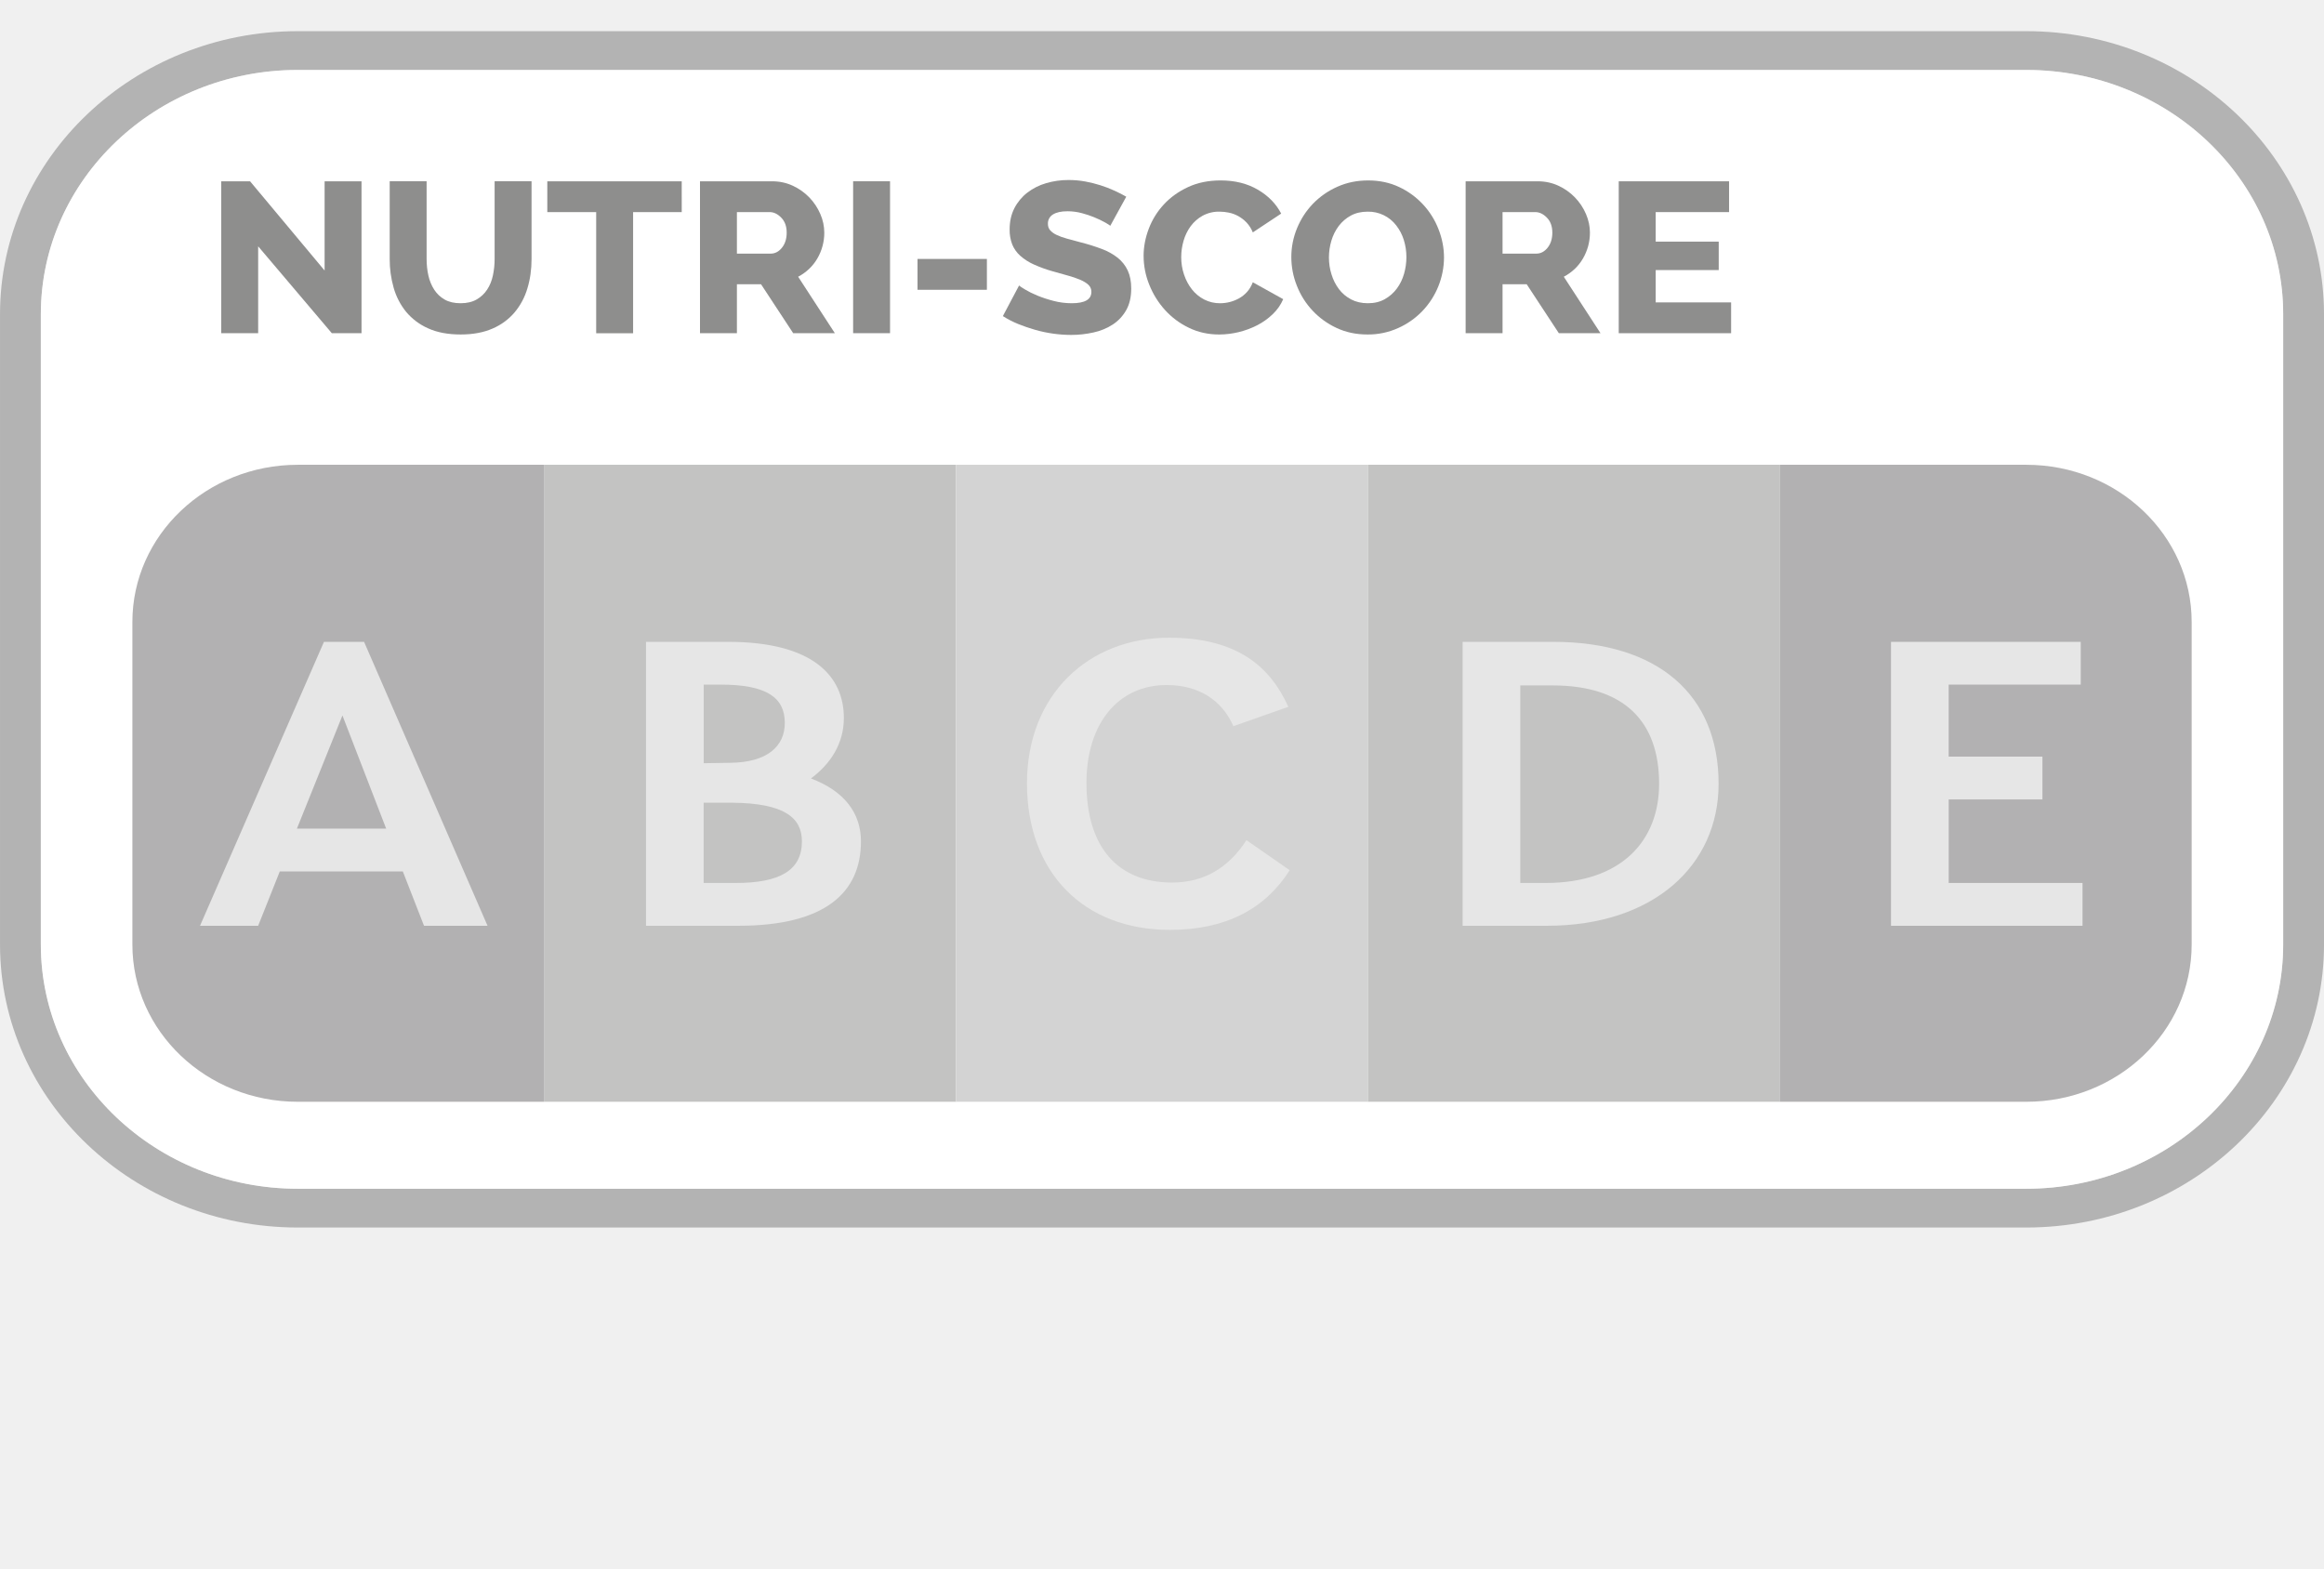
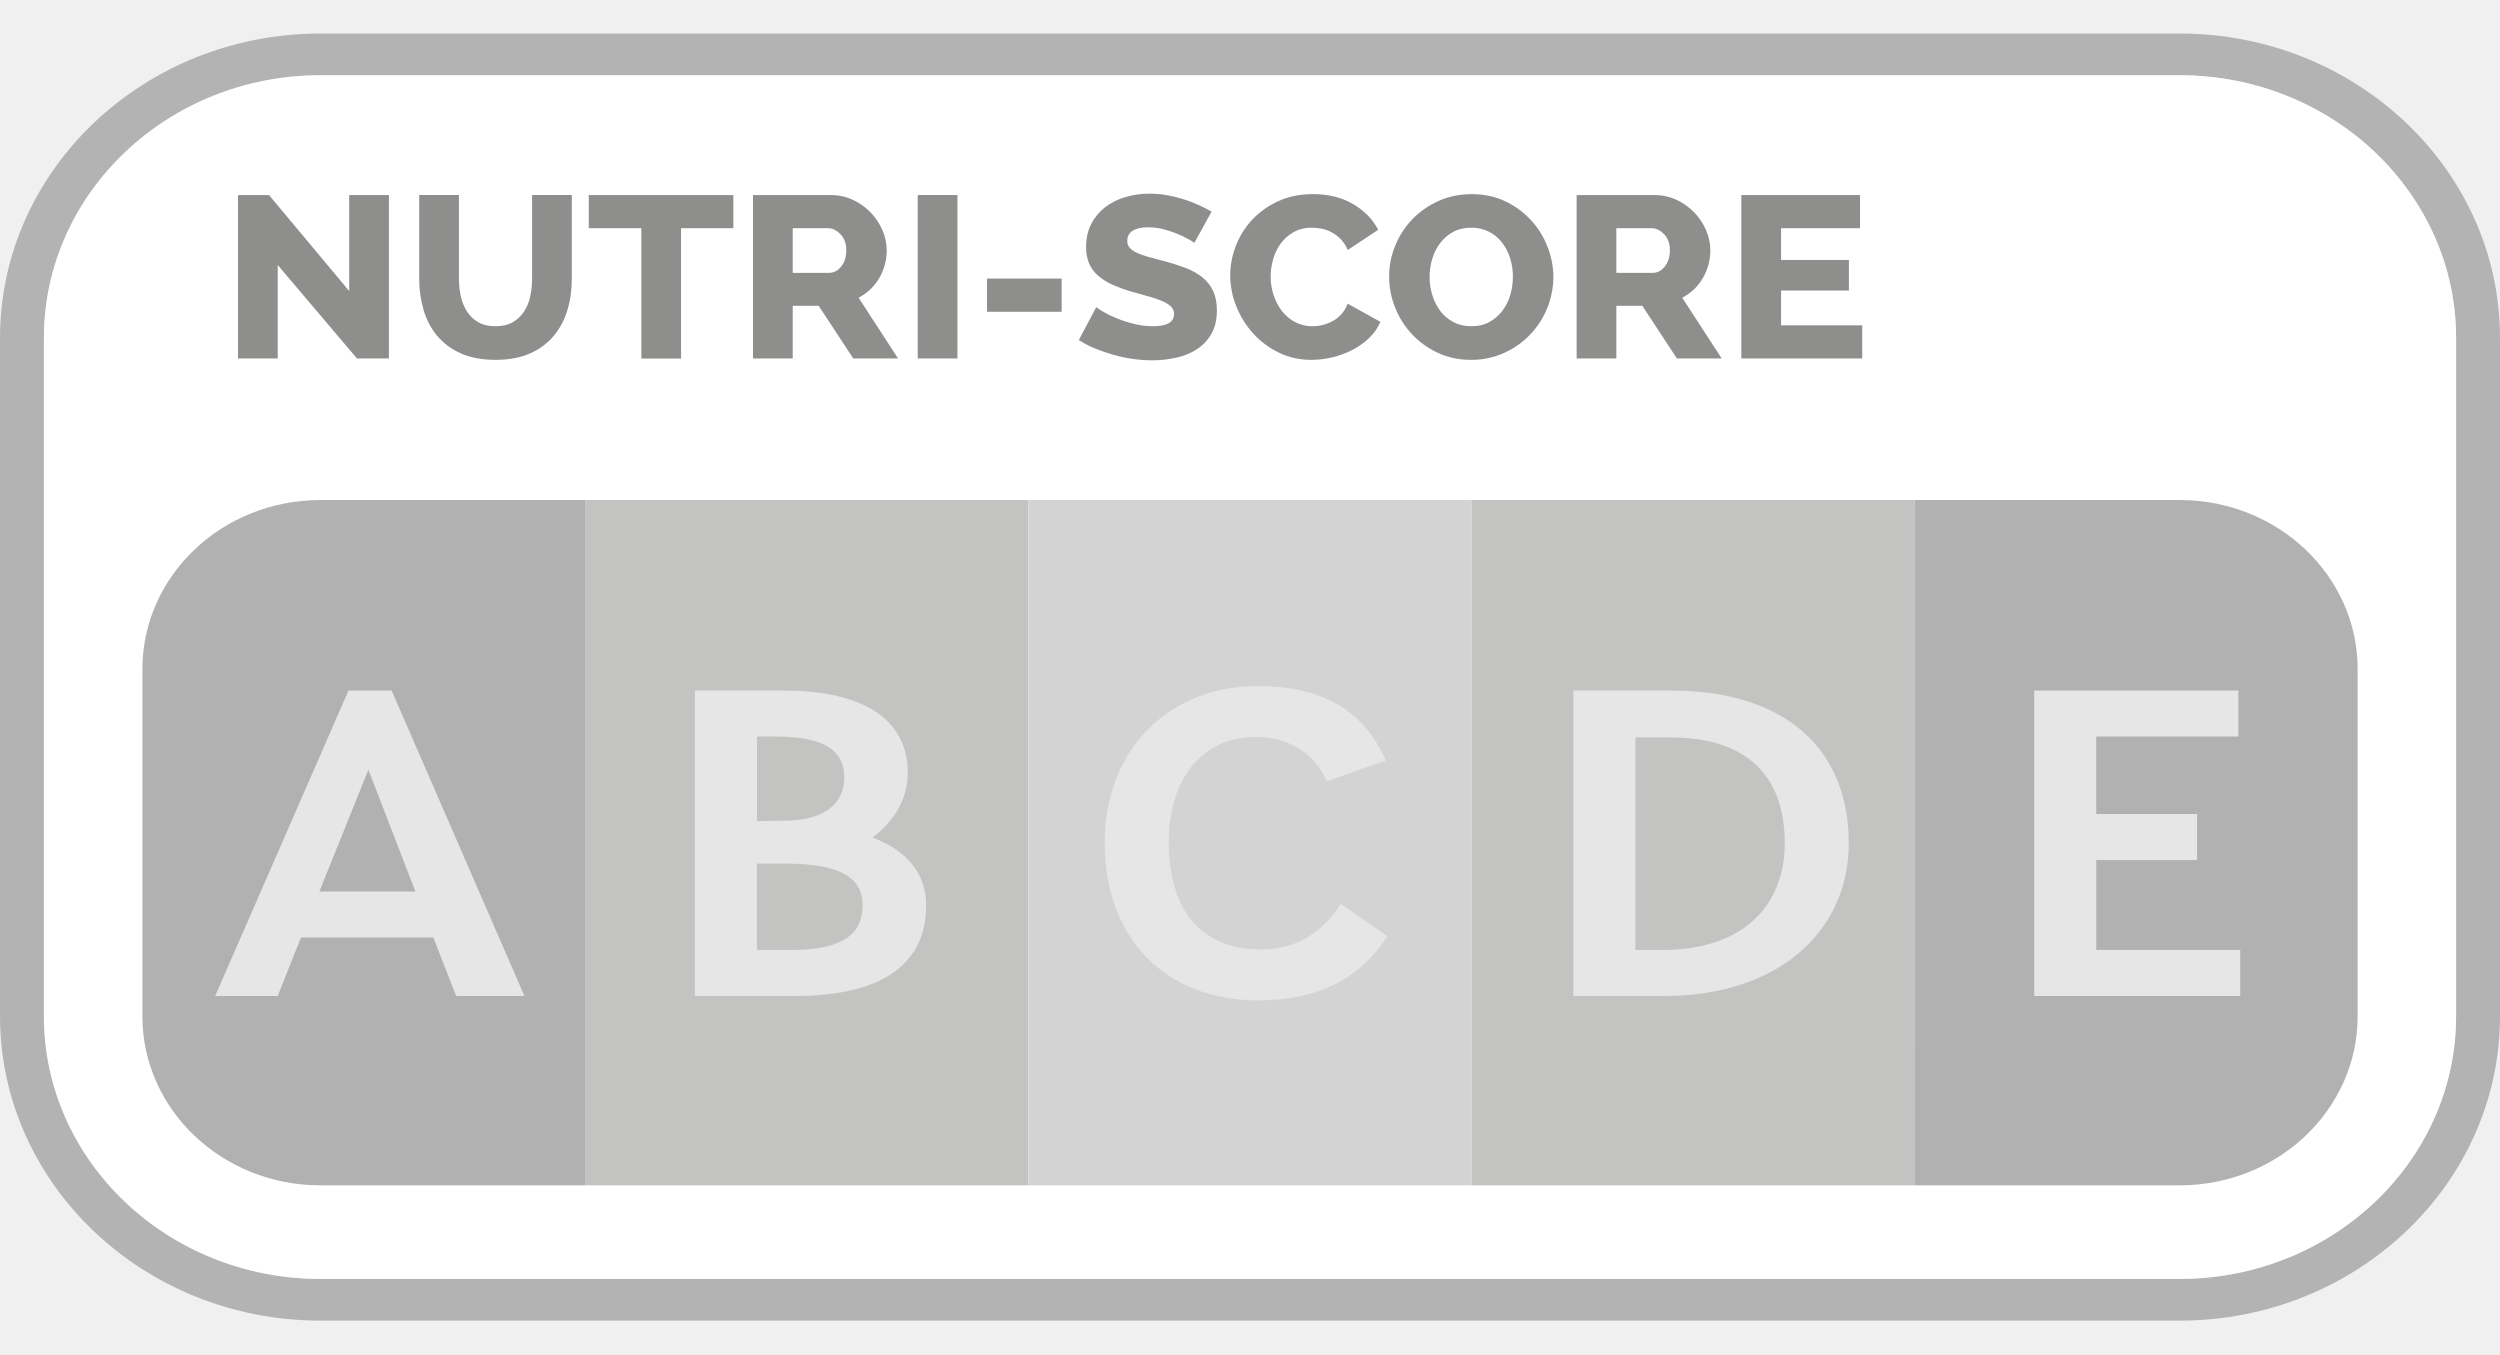
- <svg xmlns="http://www.w3.org/2000/svg" id="svg2032" width="240" height="162" version="1.1" viewBox="0 0 240 162">
+ <svg xmlns="http://www.w3.org/2000/svg" id="svg2032" width="240" height="130" version="1.1" viewBox="0 0 240 130">
  <defs id="defs2029">
    <clipPath id="clipPath1836" clipPathUnits="userSpaceOnUse">
      <path id="path1838" stroke-width="1" d="M-576.406-131.683h841.89v595.276h-841.89z" />
    </clipPath>
    <clipPath id="clipPath1817" clipPathUnits="userSpaceOnUse">
      <path id="path1819" stroke-width="1" d="M-480.445-91.617h841.89V503.66h-841.89z" />
    </clipPath>
    <clipPath id="clipPath1872" clipPathUnits="userSpaceOnUse">
      <path id="path1874" stroke-width="1" d="M-488.313-132.237h841.89v595.276h-841.89z" />
    </clipPath>
    <clipPath id="clipPath1878" clipPathUnits="userSpaceOnUse">
      <path id="path1880" stroke-width="1" d="M-519.714-136.177h841.89V459.1h-841.89z" />
    </clipPath>
    <clipPath id="clipPath1886" clipPathUnits="userSpaceOnUse">
      <path id="path1888" stroke-width="1" d="M-521.325-134.642h841.89v595.276h-841.89z" />
    </clipPath>
    <clipPath id="clipPath1892" clipPathUnits="userSpaceOnUse">
      <path id="path1894" stroke-width="1" d="M-532.144-130.648h841.89v595.276h-841.89z" />
    </clipPath>
    <clipPath id="clipPath1898" clipPathUnits="userSpaceOnUse">
      <path id="path1900" stroke-width="1" d="M-500.02-102.749h841.89v595.276h-841.89z" />
    </clipPath>
    <clipPath id="clipPath1904" clipPathUnits="userSpaceOnUse">
      <path id="path1906" stroke-width="1" d="M-522.55-115.224h841.89v595.276h-841.89z" />
    </clipPath>
    <clipPath id="clipPath1910" clipPathUnits="userSpaceOnUse">
      <path id="path1912" stroke-width="1" d="M-561.373-85.195h841.89v595.276h-841.89z" />
    </clipPath>
    <clipPath id="clipPath1916" clipPathUnits="userSpaceOnUse">
      <path id="path1918" stroke-width="1" d="M-562.786-87.568h841.89v595.276h-841.89z" />
    </clipPath>
    <clipPath id="clipPath1593" clipPathUnits="userSpaceOnUse">
      <path id="path1595" stroke-width="1" d="M-503.056-291.81h841.89v595.277h-841.89z" />
    </clipPath>
    <clipPath id="clipPath1929" clipPathUnits="userSpaceOnUse">
      <path id="path1931" stroke-width="1" d="M-503.055-239.322h841.89v595.276h-841.89z" />
    </clipPath>
    <clipPath id="clipPath1605" clipPathUnits="userSpaceOnUse">
      <path id="path1607" stroke-width="1" d="M-427.382-279.942h841.89v595.276h-841.89z" />
    </clipPath>
    <clipPath id="clipPath1618" clipPathUnits="userSpaceOnUse">
      <path id="path1620" stroke-width="1" d="M-458.785-283.881h841.89v595.276h-841.89z" />
    </clipPath>
    <clipPath id="clipPath1611" clipPathUnits="userSpaceOnUse">
      <path id="path1613" stroke-width="1" d="M-460.394-282.347h841.89v595.276h-841.89z" />
    </clipPath>
    <clipPath id="clipPath1599" clipPathUnits="userSpaceOnUse">
      <path id="path1601" stroke-width="1" d="M-471.214-278.353h841.89v595.276h-841.89z" />
    </clipPath>
    <clipPath id="clipPath1624" clipPathUnits="userSpaceOnUse">
      <path id="path1626" stroke-width="1" d="M-441.091-250.452h841.89v595.276h-841.89z" />
    </clipPath>
    <clipPath id="clipPath1630" clipPathUnits="userSpaceOnUse">
      <path id="path1632" stroke-width="1" d="M-461.62-262.929h841.89v595.276h-841.89z" />
    </clipPath>
    <clipPath id="clipPath1636" clipPathUnits="userSpaceOnUse">
      <path id="path1638" stroke-width="1" d="M-478.601-250.452h841.89v595.276h-841.89z" />
    </clipPath>
    <clipPath id="clipPath1642" clipPathUnits="userSpaceOnUse">
      <path id="path1644" stroke-width="1" d="M-420.708-232.9h841.89v595.276h-841.89z" />
    </clipPath>
    <clipPath id="clipPath1922" clipPathUnits="userSpaceOnUse">
      <path id="path1924" stroke-width="1" d="M-422.121-235.273h841.89v595.276h-841.89z" />
    </clipPath>
    <clipPath id="clipPath1866" clipPathUnits="userSpaceOnUse">
      <path id="path1868" stroke-width="1" d="M-625.833-291.81h841.89v595.277h-841.89z" />
    </clipPath>
    <clipPath id="clipPath1717" clipPathUnits="userSpaceOnUse">
      <path id="path1719" stroke-width="1" d="M-625.833-239.322h841.89v595.276h-841.89z" />
    </clipPath>
    <clipPath id="clipPath1729" clipPathUnits="userSpaceOnUse">
      <path id="path1731" stroke-width="1" d="M-542.292-239.322h841.89v595.276h-841.89z" />
    </clipPath>
    <clipPath id="clipPath1735" clipPathUnits="userSpaceOnUse">
      <path id="path1737" stroke-width="1" d="M-586.47-262.929h841.89v595.276h-841.89z" />
    </clipPath>
    <clipPath id="clipPath1741" clipPathUnits="userSpaceOnUse">
      <path id="path1743" stroke-width="1" d="M-601.38-250.452h841.89v595.276h-841.89z" />
    </clipPath>
    <clipPath id="clipPath1747" clipPathUnits="userSpaceOnUse">
      <path id="path1749" stroke-width="1" d="M-550.16-279.942h841.89v595.276h-841.89z" />
    </clipPath>
    <clipPath id="clipPath1759" clipPathUnits="userSpaceOnUse">
      <path id="path1761" stroke-width="1" d="M-581.562-283.881h841.89v595.276h-841.89z" />
    </clipPath>
    <clipPath id="clipPath1765" clipPathUnits="userSpaceOnUse">
      <path id="path1767" stroke-width="1" d="M-583.172-282.347h841.89v595.276h-841.89z" />
    </clipPath>
    <clipPath id="clipPath1773" clipPathUnits="userSpaceOnUse">
      <path id="path1775" stroke-width="1" d="M-593.991-278.353h841.89v595.276h-841.89z" />
    </clipPath>
    <clipPath id="clipPath1779" clipPathUnits="userSpaceOnUse">
      <path id="path1781" stroke-width="1" d="M-563.464-232.9h841.89v595.276h-841.89z" />
    </clipPath>
    <clipPath id="clipPath1785" clipPathUnits="userSpaceOnUse">
      <path id="path1787" stroke-width="1" d="M-564.877-235.273h841.89v595.276h-841.89z" />
    </clipPath>
    <clipPath id="clipPath1792" clipPathUnits="userSpaceOnUse">
      <path id="path1794" stroke-width="1" d="M-503.055-216.392h841.89v595.276h-841.89z" />
    </clipPath>
    <clipPath id="clipPath1753" clipPathUnits="userSpaceOnUse">
      <path id="path1755" stroke-width="1" d="M-503.055-163.905h841.89v595.276h-841.89z" />
    </clipPath>
    <clipPath id="clipPath1723" clipPathUnits="userSpaceOnUse">
      <path id="path1725" stroke-width="1" d="M-419.514-163.905h841.89v595.276h-841.89z" />
    </clipPath>
    <clipPath id="clipPath1798" clipPathUnits="userSpaceOnUse">
      <path id="path1800" stroke-width="1" d="M-427.382-204.525h841.89v595.276h-841.89z" />
    </clipPath>
    <clipPath id="clipPath1804" clipPathUnits="userSpaceOnUse">
      <path id="path1806" stroke-width="1" d="M-458.784-208.465h841.89v595.276h-841.89z" />
    </clipPath>
    <clipPath id="clipPath1810" clipPathUnits="userSpaceOnUse">
      <path id="path1812" stroke-width="1" d="M-460.394-206.93h841.89v595.276h-841.89z" />
    </clipPath>
    <clipPath id="clipPath1823" clipPathUnits="userSpaceOnUse">
      <path id="path1825" stroke-width="1" d="M-471.213-202.936h841.89V392.34h-841.89z" />
    </clipPath>
    <clipPath id="clipPath1830" clipPathUnits="userSpaceOnUse">
      <path id="path1832" stroke-width="1" d="M-437.456-175.036h841.89V420.24h-841.89z" />
    </clipPath>
    <clipPath id="clipPath1848" clipPathUnits="userSpaceOnUse">
      <path id="path1850" stroke-width="1" d="M-480.209-175.036h841.89V420.24h-841.89z" />
    </clipPath>
    <clipPath id="clipPath1842" clipPathUnits="userSpaceOnUse">
      <path id="path1844" stroke-width="1" d="M-460.551-157.483h841.89v595.276h-841.89z" />
    </clipPath>
    <clipPath id="clipPath1854" clipPathUnits="userSpaceOnUse">
      <path id="path1856" stroke-width="1" d="M-461.964-159.856h841.89V435.42h-841.89z" />
    </clipPath>
    <clipPath id="clipPath1860" clipPathUnits="userSpaceOnUse">
      <path id="path1862" stroke-width="1" d="M-452.876-180.763h841.89v595.276h-841.89z" />
    </clipPath>
    <clipPath id="clipPath1648" clipPathUnits="userSpaceOnUse">
      <path id="path1650" stroke-width="1" d="M-625.835-216.392h841.89v595.276h-841.89z" />
    </clipPath>
    <clipPath id="clipPath1655" clipPathUnits="userSpaceOnUse">
      <path id="path1657" stroke-width="1" d="M-625.833-163.905h841.89v595.276h-841.89z" />
    </clipPath>
    <clipPath id="clipPath1661" clipPathUnits="userSpaceOnUse">
      <path id="path1663" stroke-width="1" d="M-542.292-163.905h841.89v595.276h-841.89z" />
    </clipPath>
    <clipPath id="clipPath1673" clipPathUnits="userSpaceOnUse">
      <path id="path1675" stroke-width="1" d="M-550.16-204.525h841.89v595.276h-841.89z" />
    </clipPath>
    <clipPath id="clipPath1667" clipPathUnits="userSpaceOnUse">
      <path id="path1669" stroke-width="1" d="M-581.562-208.465h841.89v595.276h-841.89z" />
    </clipPath>
    <clipPath id="clipPath1687" clipPathUnits="userSpaceOnUse">
      <path id="path1689" stroke-width="1" d="M-583.173-206.93h841.89v595.276h-841.89z" />
    </clipPath>
    <clipPath id="clipPath1680" clipPathUnits="userSpaceOnUse">
      <path id="path1682" stroke-width="1" d="M-593.993-202.935h841.89V392.34h-841.89z" />
    </clipPath>
    <clipPath id="clipPath1693" clipPathUnits="userSpaceOnUse">
      <path id="path1695" stroke-width="1" d="M-561.868-175.036h841.89V420.24h-841.89z" />
    </clipPath>
    <clipPath id="clipPath1699" clipPathUnits="userSpaceOnUse">
      <path id="path1701" stroke-width="1" d="M-582.388-187.512h841.89v595.276h-841.89z" />
    </clipPath>
    <clipPath id="clipPath1705" clipPathUnits="userSpaceOnUse">
      <path id="path1707" stroke-width="1" d="M-603.22-157.483h841.89v595.276h-841.89z" />
    </clipPath>
    <clipPath id="clipPath1711" clipPathUnits="userSpaceOnUse">
      <path id="path1713" stroke-width="1" d="M-604.633-159.856h841.89V435.42h-841.89z" />
    </clipPath>
    <clipPath id="clipPath1836-3" clipPathUnits="userSpaceOnUse">
      <path id="path1838-6" stroke-width="1" d="M-576.406-131.683h841.89v595.276h-841.89z" />
    </clipPath>
    <clipPath id="clipPath1817-7" clipPathUnits="userSpaceOnUse">
      <path id="path1819-5" stroke-width="1" d="M-480.445-91.617h841.89V503.66h-841.89z" />
    </clipPath>
    <clipPath id="clipPath1872-3" clipPathUnits="userSpaceOnUse">
      <path id="path1874-5" stroke-width="1" d="M-488.313-132.237h841.89v595.276h-841.89z" />
    </clipPath>
    <clipPath id="clipPath1878-6" clipPathUnits="userSpaceOnUse">
      <path id="path1880-2" stroke-width="1" d="M-519.714-136.177h841.89V459.1h-841.89z" />
    </clipPath>
    <clipPath id="clipPath1886-9" clipPathUnits="userSpaceOnUse">
      <path id="path1888-1" stroke-width="1" d="M-521.325-134.642h841.89v595.276h-841.89z" />
    </clipPath>
    <clipPath id="clipPath1892-2" clipPathUnits="userSpaceOnUse">
      <path id="path1894-7" stroke-width="1" d="M-532.144-130.648h841.89v595.276h-841.89z" />
    </clipPath>
    <clipPath id="clipPath1898-0" clipPathUnits="userSpaceOnUse">
      <path id="path1900-9" stroke-width="1" d="M-500.02-102.749h841.89v595.276h-841.89z" />
    </clipPath>
    <clipPath id="clipPath1904-3" clipPathUnits="userSpaceOnUse">
      <path id="path1906-6" stroke-width="1" d="M-522.55-115.224h841.89v595.276h-841.89z" />
    </clipPath>
    <clipPath id="clipPath1910-0" clipPathUnits="userSpaceOnUse">
      <path id="path1912-6" stroke-width="1" d="M-561.373-85.195h841.89v595.276h-841.89z" />
    </clipPath>
    <clipPath id="clipPath1916-2" clipPathUnits="userSpaceOnUse">
      <path id="path1918-6" stroke-width="1" d="M-562.786-87.568h841.89v595.276h-841.89z" />
    </clipPath>
    <clipPath id="clipPath2322" clipPathUnits="userSpaceOnUse">
      <path id="path2324" stroke-width="1" d="M-537.03-102.748h841.89v595.276h-841.89z" />
    </clipPath>
    <clipPath id="clipPath2310" clipPathUnits="userSpaceOnUse">
      <path id="path2312" stroke-width="1" d="M-479.578-329.849h841.89v595.276h-841.89z" />
    </clipPath>
    <clipPath id="clipPath2316" clipPathUnits="userSpaceOnUse">
      <path id="path2318" stroke-width="1" d="M-479.578-331.758h841.89v595.276h-841.89z" />
    </clipPath>
    <clipPath id="clipPath2328" clipPathUnits="userSpaceOnUse">
      <path id="path2330" stroke-width="1" d="M-487.594-375.361h841.89v595.276h-841.89z" />
    </clipPath>
    <clipPath id="clipPath2341" clipPathUnits="userSpaceOnUse">
      <path id="path2343" stroke-width="1" d="M-519.58-379.175h841.89v595.276h-841.89z" />
    </clipPath>
    <clipPath id="clipPath2334" clipPathUnits="userSpaceOnUse">
      <path id="path2336" stroke-width="1" d="M-521.221-377.69h841.89v595.276h-841.89z" />
    </clipPath>
    <clipPath id="clipPath2368" clipPathUnits="userSpaceOnUse">
      <path id="path2370" stroke-width="1" d="M-532.242-373.822h841.89v595.276h-841.89z" />
    </clipPath>
    <clipPath id="clipPath2347" clipPathUnits="userSpaceOnUse">
      <path id="path2349" stroke-width="1" d="M-564.678-336.04h841.89v595.275h-841.89z" />
    </clipPath>
    <clipPath id="clipPath2353" clipPathUnits="userSpaceOnUse">
      <path id="path2355" stroke-width="1" d="M-479.578-336.04h841.89v595.275h-841.89z" />
    </clipPath>
    <clipPath id="clipPath2361" clipPathUnits="userSpaceOnUse">
      <path id="path2363" stroke-width="1" d="M-515.48-351.719h841.89v595.276h-841.89z" />
    </clipPath>
    <clipPath id="clipPath1593-1" clipPathUnits="userSpaceOnUse">
      <path id="path1595-8" stroke-width="1" d="M-503.056-291.81h841.89v595.277h-841.89z" />
    </clipPath>
    <clipPath id="clipPath1929-7" clipPathUnits="userSpaceOnUse">
      <path id="path1931-9" stroke-width="1" d="M-503.055-239.322h841.89v595.276h-841.89z" />
    </clipPath>
    <clipPath id="clipPath1605-2" clipPathUnits="userSpaceOnUse">
      <path id="path1607-0" stroke-width="1" d="M-427.382-279.942h841.89v595.276h-841.89z" />
    </clipPath>
    <clipPath id="clipPath1618-2" clipPathUnits="userSpaceOnUse">
      <path id="path1620-3" stroke-width="1" d="M-458.785-283.881h841.89v595.276h-841.89z" />
    </clipPath>
    <clipPath id="clipPath1611-7" clipPathUnits="userSpaceOnUse">
      <path id="path1613-5" stroke-width="1" d="M-460.394-282.347h841.89v595.276h-841.89z" />
    </clipPath>
    <clipPath id="clipPath1599-9" clipPathUnits="userSpaceOnUse">
      <path id="path1601-2" stroke-width="1" d="M-471.214-278.353h841.89v595.276h-841.89z" />
    </clipPath>
    <clipPath id="clipPath1624-2" clipPathUnits="userSpaceOnUse">
      <path id="path1626-8" stroke-width="1" d="M-441.091-250.452h841.89v595.276h-841.89z" />
    </clipPath>
    <clipPath id="clipPath1630-9" clipPathUnits="userSpaceOnUse">
      <path id="path1632-7" stroke-width="1" d="M-461.62-262.929h841.89v595.276h-841.89z" />
    </clipPath>
    <clipPath id="clipPath1636-3" clipPathUnits="userSpaceOnUse">
      <path id="path1638-6" stroke-width="1" d="M-478.601-250.452h841.89v595.276h-841.89z" />
    </clipPath>
    <clipPath id="clipPath1642-1" clipPathUnits="userSpaceOnUse">
      <path id="path1644-2" stroke-width="1" d="M-420.708-232.9h841.89v595.276h-841.89z" />
    </clipPath>
    <clipPath id="clipPath1922-9" clipPathUnits="userSpaceOnUse">
      <path id="path1924-3" stroke-width="1" d="M-422.121-235.273h841.89v595.276h-841.89z" />
    </clipPath>
    <clipPath id="clipPath2310-1" clipPathUnits="userSpaceOnUse">
      <path id="path2312-9" stroke-width="1" d="M-479.578-329.849h841.89v595.276h-841.89z" />
    </clipPath>
    <clipPath id="clipPath2316-4" clipPathUnits="userSpaceOnUse">
      <path id="path2318-7" stroke-width="1" d="M-479.578-331.758h841.89v595.276h-841.89z" />
    </clipPath>
    <clipPath id="clipPath2328-8" clipPathUnits="userSpaceOnUse">
      <path id="path2330-4" stroke-width="1" d="M-487.594-375.361h841.89v595.276h-841.89z" />
    </clipPath>
    <clipPath id="clipPath2341-5" clipPathUnits="userSpaceOnUse">
      <path id="path2343-0" stroke-width="1" d="M-519.58-379.175h841.89v595.276h-841.89z" />
    </clipPath>
    <clipPath id="clipPath2334-3" clipPathUnits="userSpaceOnUse">
      <path id="path2336-6" stroke-width="1" d="M-521.221-377.69h841.89v595.276h-841.89z" />
    </clipPath>
    <clipPath id="clipPath2368-1" clipPathUnits="userSpaceOnUse">
      <path id="path2370-0" stroke-width="1" d="M-532.242-373.822h841.89v595.276h-841.89z" />
    </clipPath>
    <clipPath id="clipPath2347-6" clipPathUnits="userSpaceOnUse">
      <path id="path2349-3" stroke-width="1" d="M-564.678-336.04h841.89v595.275h-841.89z" />
    </clipPath>
    <clipPath id="clipPath2353-2" clipPathUnits="userSpaceOnUse">
      <path id="path2355-0" stroke-width="1" d="M-479.578-336.04h841.89v595.275h-841.89z" />
    </clipPath>
    <clipPath id="clipPath2361-6" clipPathUnits="userSpaceOnUse">
      <path id="path2363-1" stroke-width="1" d="M-515.48-351.719h841.89v595.276h-841.89z" />
    </clipPath>
  </defs>
  <g id="layer1">
    <g id="g2493" fill-rule="nonzero" stroke="none">
      <path id="path744" fill="#b3b3b3" fill-opacity="1" d="M30.755 126.78C13.799 126.78.002 113.671.002 97.556V32.445c0-16.115 13.797-29.226 30.753-29.226h178.493c16.958 0 30.753 13.111 30.753 29.226v65.111c0 16.115-13.795 29.224-30.753 29.224z" clip-path="url(#clipPath2310)" />
      <path id="path748" fill="#fff" fill-opacity="1" d="M30.755 122.775c-14.634 0-26.538-11.314-26.538-25.22V32.444c0-13.907 11.904-25.22 26.538-25.22h178.493c14.634 0 26.537 11.313 26.537 25.22v65.111c0 13.906-11.903 25.22-26.537 25.22z" clip-path="url(#clipPath2316)" />
      <path id="path752" fill="#1d1d1b" fill-opacity="1" stroke-width=".95" d="M26.661 25.441v8.973h-3.813v-15.69h2.977l7.697 9.215v-9.215h3.813v15.69h-3.067z" />
      <path id="path764" fill="#1d1d1b" fill-opacity="1" d="M47.568 31.318c.65 0 1.202-.128 1.65-.386a3.15 3.15 0 0 0 1.093-1.028c.28-.426.479-.916.594-1.47a8.084 8.084 0 0 0 .174-1.69v-8.021h3.815v8.02c0 1.093-.144 2.108-.432 3.05a6.863 6.863 0 0 1-1.325 2.477 6.158 6.158 0 0 1-2.278 1.668c-.923.404-2.02.608-3.291.608-1.317 0-2.442-.214-3.373-.642a6.244 6.244 0 0 1-2.267-1.711 6.956 6.956 0 0 1-1.28-2.488 10.666 10.666 0 0 1-.404-2.962v-8.02h3.813v8.02c0 .604.06 1.18.186 1.724a4.45 4.45 0 0 0 .604 1.46c.28.428.64.766 1.08 1.015.443.252.99.376 1.64.376" clip-path="url(#clipPath2328)" />
      <path id="path768" fill="#1d1d1b" fill-opacity="1" stroke-width=".95" d="M70.403 21.904h-5.022v12.512h-3.813V21.904H56.52v-3.18h13.882z" />
      <path id="path780" fill="#1d1d1b" fill-opacity="1" stroke-width=".95" d="M72.288 34.414v-15.69h7.441c.777 0 1.492.154 2.152.463a5.663 5.663 0 0 1 2.835 2.918 4.81 4.81 0 0 1 .409 1.922 5.274 5.274 0 0 1-.72 2.674 4.833 4.833 0 0 1-.85 1.073 5.084 5.084 0 0 1-1.13.808l3.792 5.832h-4.303l-3.324-5.06h-2.489v5.06zm3.813-8.22h3.487c.452 0 .838-.203 1.165-.61.325-.403.488-.924.488-1.557 0-.647-.186-1.163-.559-1.545-.372-.384-.774-.578-1.209-.578h-3.372z" />
      <path id="path782" fill="#1d1d1b" fill-opacity="1" stroke-width=".95" d="M88.102 18.722h3.813v15.69h-3.813z" />
      <path id="path784" fill="#1d1d1b" fill-opacity="1" stroke-width=".95" d="M94.753 26.743h7.163v3.187h-7.163z" />
      <path id="path796" fill="#1d1d1b" fill-opacity="1" d="M114.66 23.32c-.063-.058-.233-.17-.512-.33a10.498 10.498 0 0 0-2.418-.974 5.768 5.768 0 0 0-1.49-.197c-.65 0-1.149.109-1.5.331a1.076 1.076 0 0 0-.521.971c0 .265.077.487.232.663a2.045 2.045 0 0 0 .663.476c.285.139.642.269 1.07.386.426.118.919.252 1.477.399a20.272 20.272 0 0 1 2.139.673 6.037 6.037 0 0 1 1.628.906c.448.363.794.8 1.034 1.315.24.516.36 1.135.36 1.857 0 .885-.174 1.631-.522 2.242a4.285 4.285 0 0 1-1.384 1.48 5.992 5.992 0 0 1-1.989.819 10.47 10.47 0 0 1-2.313.255 13.7 13.7 0 0 1-3.698-.522 15.964 15.964 0 0 1-1.768-.606 9.67 9.67 0 0 1-1.582-.818l1.674-3.16c.078.075.288.215.63.42.34.206.759.414 1.256.62.495.205 1.053.39 1.674.551.62.164 1.248.241 1.883.241 1.349 0 2.024-.388 2.024-1.17a.96.96 0 0 0-.302-.728c-.203-.193-.482-.365-.839-.52a9.745 9.745 0 0 0-1.254-.43l-1.582-.443a14.034 14.034 0 0 1-1.978-.717 5.47 5.47 0 0 1-1.394-.896 3.211 3.211 0 0 1-.827-1.17 4.126 4.126 0 0 1-.266-1.548c0-.824.163-1.554.489-2.188a4.783 4.783 0 0 1 1.325-1.602 5.86 5.86 0 0 1 1.94-.984 8.122 8.122 0 0 1 2.339-.331c.59 0 1.162.052 1.72.153a12.878 12.878 0 0 1 3.022.952c.451.206.854.413 1.21.619z" clip-path="url(#clipPath2341)" />
      <path id="path800" fill="#1d1d1b" fill-opacity="1" d="M118.1 26.434c0-.941.179-1.879.535-2.816a7.665 7.665 0 0 1 1.559-2.507c.681-.738 1.514-1.334 2.5-1.791.983-.457 2.103-.686 3.36-.686 1.472 0 2.752.319 3.836.952 1.087.634 1.892 1.458 2.418 2.475l-2.93 1.942a3.243 3.243 0 0 0-.65-1.025 3.606 3.606 0 0 0-.86-.663 3.415 3.415 0 0 0-.965-.354 4.788 4.788 0 0 0-.941-.101 3.524 3.524 0 0 0-1.769.421 3.838 3.838 0 0 0-1.233 1.083 4.768 4.768 0 0 0-.732 1.502 6.053 6.053 0 0 0-.243 1.7c0 .621.096 1.217.29 1.792.194.577.465 1.084.813 1.527.348.44.772.79 1.267 1.048a3.529 3.529 0 0 0 1.653.386 4.04 4.04 0 0 0 1.93-.497c.31-.17.589-.39.836-.662s.45-.609.604-1.007l3.14 1.745a4.734 4.734 0 0 1-1.082 1.55 6.769 6.769 0 0 1-1.615 1.15 8.72 8.72 0 0 1-3.908.95c-1.147 0-2.198-.233-3.15-.7a7.966 7.966 0 0 1-2.465-1.843 8.648 8.648 0 0 1-1.617-2.609 7.912 7.912 0 0 1-.58-2.962" clip-path="url(#clipPath2334)" />
      <path id="path804" fill="#1d1d1b" fill-opacity="1" d="M141.216 34.546c-1.179 0-2.248-.228-3.21-.685a8.002 8.002 0 0 1-4.08-4.353 7.979 7.979 0 0 1-.571-2.961c0-1.032.199-2.026.593-2.985.397-.956.946-1.8 1.651-2.53a8.022 8.022 0 0 1 2.513-1.745c.969-.436 2.026-.652 3.173-.652 1.179 0 2.249.227 3.21.684a7.987 7.987 0 0 1 4.07 4.377c.372.957.558 1.93.558 2.916a8.054 8.054 0 0 1-2.233 5.514 7.977 7.977 0 0 1-2.5 1.756 7.513 7.513 0 0 1-3.174.664m-3.977-7.955c0 .604.088 1.19.269 1.755a4.88 4.88 0 0 0 .765 1.515c.334.442.753.795 1.257 1.061.503.264 1.082.396 1.732.396.667 0 1.248-.138 1.745-.419.495-.279.91-.644 1.244-1.095.334-.449.581-.954.745-1.523a6.31 6.31 0 0 0 .243-1.734c0-.604-.088-1.192-.266-1.758a4.626 4.626 0 0 0-.78-1.502 3.618 3.618 0 0 0-2.954-1.426c-.667 0-1.248.136-1.745.409a3.88 3.88 0 0 0-1.244 1.072 4.761 4.761 0 0 0-.755 1.512 6.034 6.034 0 0 0-.256 1.737" clip-path="url(#clipPath2368)" />
      <path id="path808" fill="#1d1d1b" fill-opacity="1" stroke-width=".95" d="M151.356 34.414v-15.69h7.441c.773 0 1.492.154 2.152.463a5.663 5.663 0 0 1 2.836 2.918c.271.633.408 1.275.408 1.922 0 .485-.064.953-.186 1.403a5.393 5.393 0 0 1-.536 1.271 4.762 4.762 0 0 1-.847 1.073 5.084 5.084 0 0 1-1.13.808l3.791 5.832h-4.303l-3.323-5.06h-2.49v5.06zm3.813-8.22h3.487c.453 0 .839-.203 1.165-.61.325-.403.488-.924.488-1.557 0-.647-.185-1.163-.558-1.545-.373-.384-.775-.578-1.21-.578h-3.372z" />
      <path id="path812" fill="#1d1d1b" fill-opacity="1" stroke-width=".95" d="M178.773 31.232v3.182h-11.605v-15.69h11.395v3.182h-7.58v3.05h6.51v2.937h-6.51v3.339z" />
      <path id="path824" fill="#656364" fill-opacity="1" d="M209.248 113.793h-25.417v-65.79h25.417c9.437 0 17.086 7.27 17.086 16.238v33.314c0 8.969-7.65 16.238-17.086 16.238" clip-path="url(#clipPath2347)" />
      <path id="path826" fill="#868785" fill-opacity="1" stroke-width=".95" d="M98.725 113.791H56.172v-65.79h42.553z" />
      <path id="path828" fill="#a7a7a6" fill-opacity="1" stroke-width=".95" d="M141.278 113.791H98.725v-65.79h42.553z" />
      <path id="path830" fill="#868785" fill-opacity="1" stroke-width=".95" d="M183.833 113.791h-42.557v-65.79h42.555z" />
      <path id="path842" fill="#656364" fill-opacity="1" d="M30.757 113.793h25.417v-65.79H30.757c-9.437 0-17.086 7.27-17.086 16.238v33.314c0 8.969 7.65 16.238 17.086 16.238" clip-path="url(#clipPath2353)" />
      <path id="path846" fill="#ccc" fill-opacity="1" stroke-width=".95" d="M195.284 95.614V66.29h19.594v4.42H201.24v7.436h9.683v4.42h-9.68v8.629h13.82v4.42z" />
      <path id="path858" fill="#ccc" fill-opacity="1" stroke-width=".95" d="M66.714 95.614V66.29h8.471c8.748 0 11.961 3.526 11.961 7.86 0 2.677-1.4 4.762-3.398 6.25 3.488 1.317 5.163 3.612 5.163 6.5 0 5.27-3.676 8.715-12.658 8.715zm5.958-16.789l2.743-.042c3.818-.042 5.632-1.699 5.632-4.124 0-2.633-1.907-3.95-6.61-3.95h-1.765zm2.93 4.08h-2.935v8.289h3.306c4.513 0 6.841-1.276 6.841-4.294 0-2.421-1.77-3.95-7.216-3.995" />
      <path id="path862" fill="#ccc" fill-opacity="1" d="M106.056 80.908c0-9.18 6.376-15.045 14.661-15.045 7.073 0 10.47 3.016 12.331 7.14L127.37 75c-1.162-2.677-3.582-4.25-6.888-4.25-5.025 0-8.283 3.996-8.283 10.114 0 6.548 3.165 10.286 8.843 10.286 3.35 0 5.865-1.573 7.679-4.377l4.467 3.102c-2.558 4.037-6.655 6.164-12.379 6.164-8.889 0-14.753-5.908-14.753-15.13" clip-path="url(#clipPath2361)" />
      <path id="path866" fill="#ccc" fill-opacity="1" stroke-width=".95" d="M151.045 95.614V66.29h9.355c10.843 0 17.08 5.481 17.08 14.661 0 8.415-6.702 14.664-17.734 14.664zm8.562-4.42c7.865 0 11.73-4.378 11.73-10.244 0-6.417-3.585-10.158-10.984-10.158h-3.352v20.402z" />
      <path id="path870" fill="#ccc" fill-opacity="1" stroke-width=".95" d="M20.656 95.614l12.8-29.325h4.142l12.75 29.325h-6.56L41.6 90.002H28.894l-2.233 5.612zm10.006-10.032h9.217l-4.515-11.687z" />
      <path id="path20388" fill="#fff" fill-opacity=".5" d="M30.755 122.775c-14.634 0-26.538-11.314-26.538-25.22V32.444c0-13.907 11.904-25.22 26.538-25.22h178.493c14.634 0 26.537 11.313 26.537 25.22v65.111c0 13.906-11.903 25.22-26.537 25.22z" clip-path="url(#clipPath2316)" />
    </g>
  </g>
</svg>
